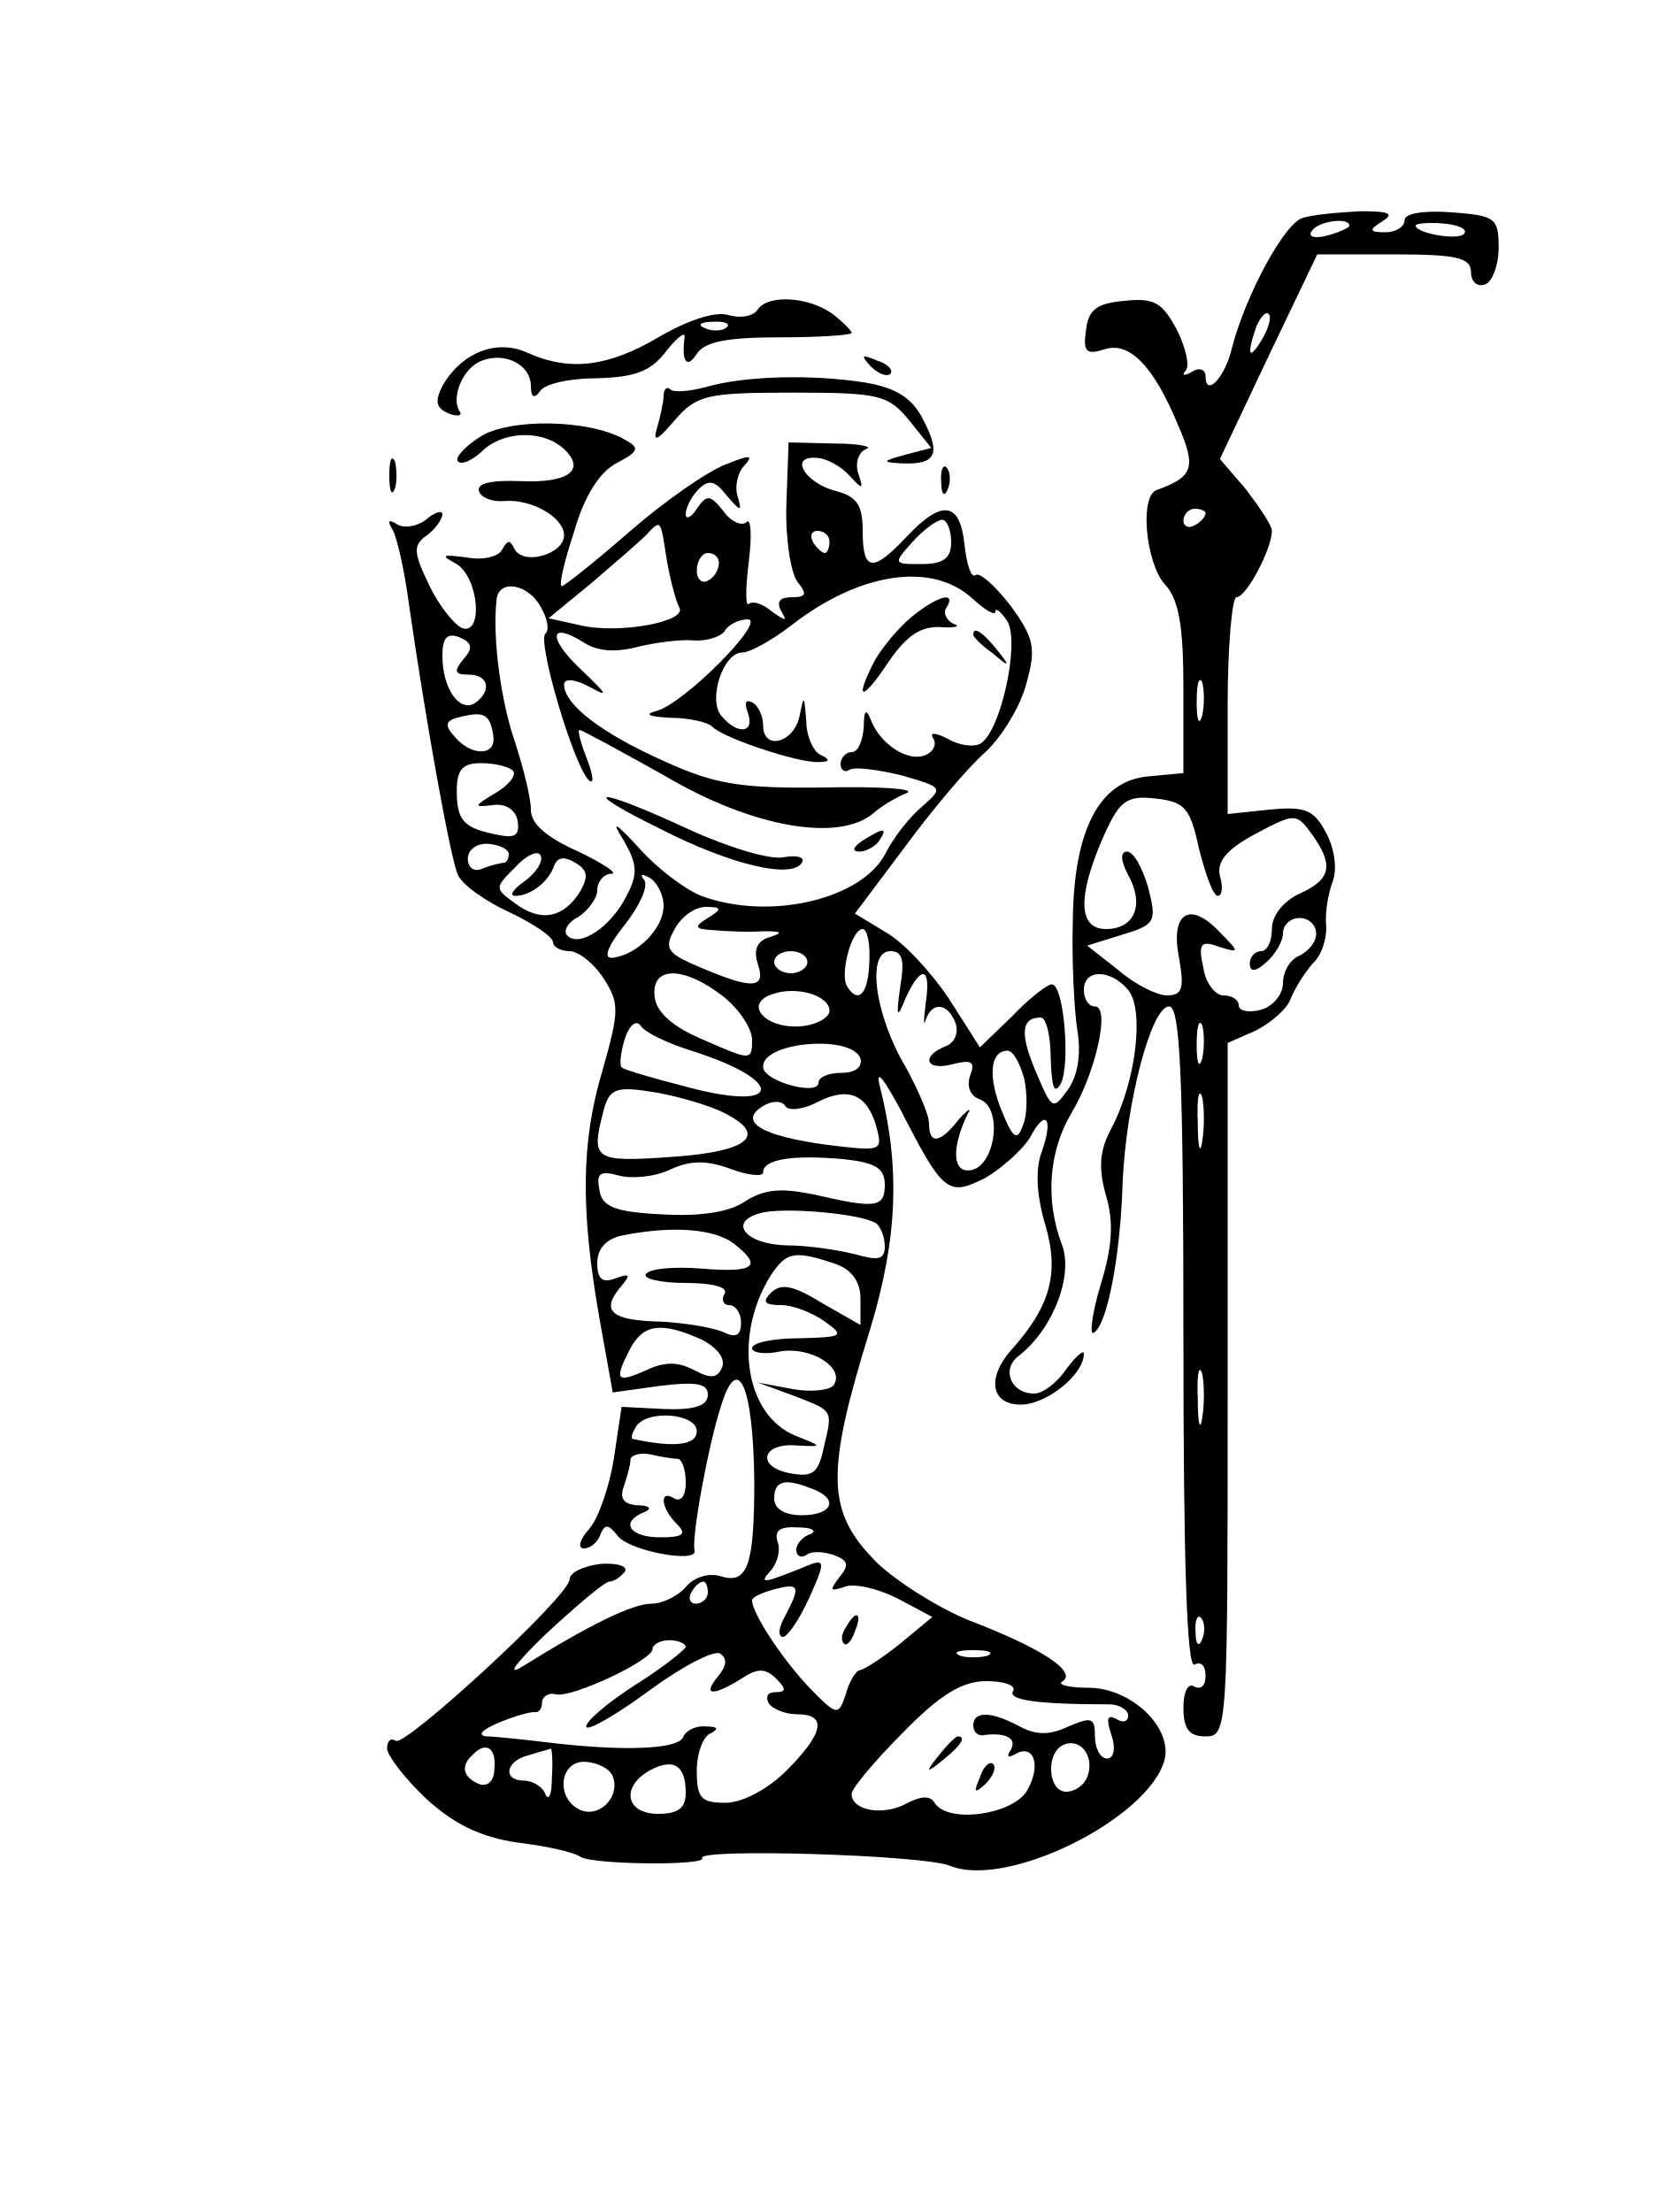
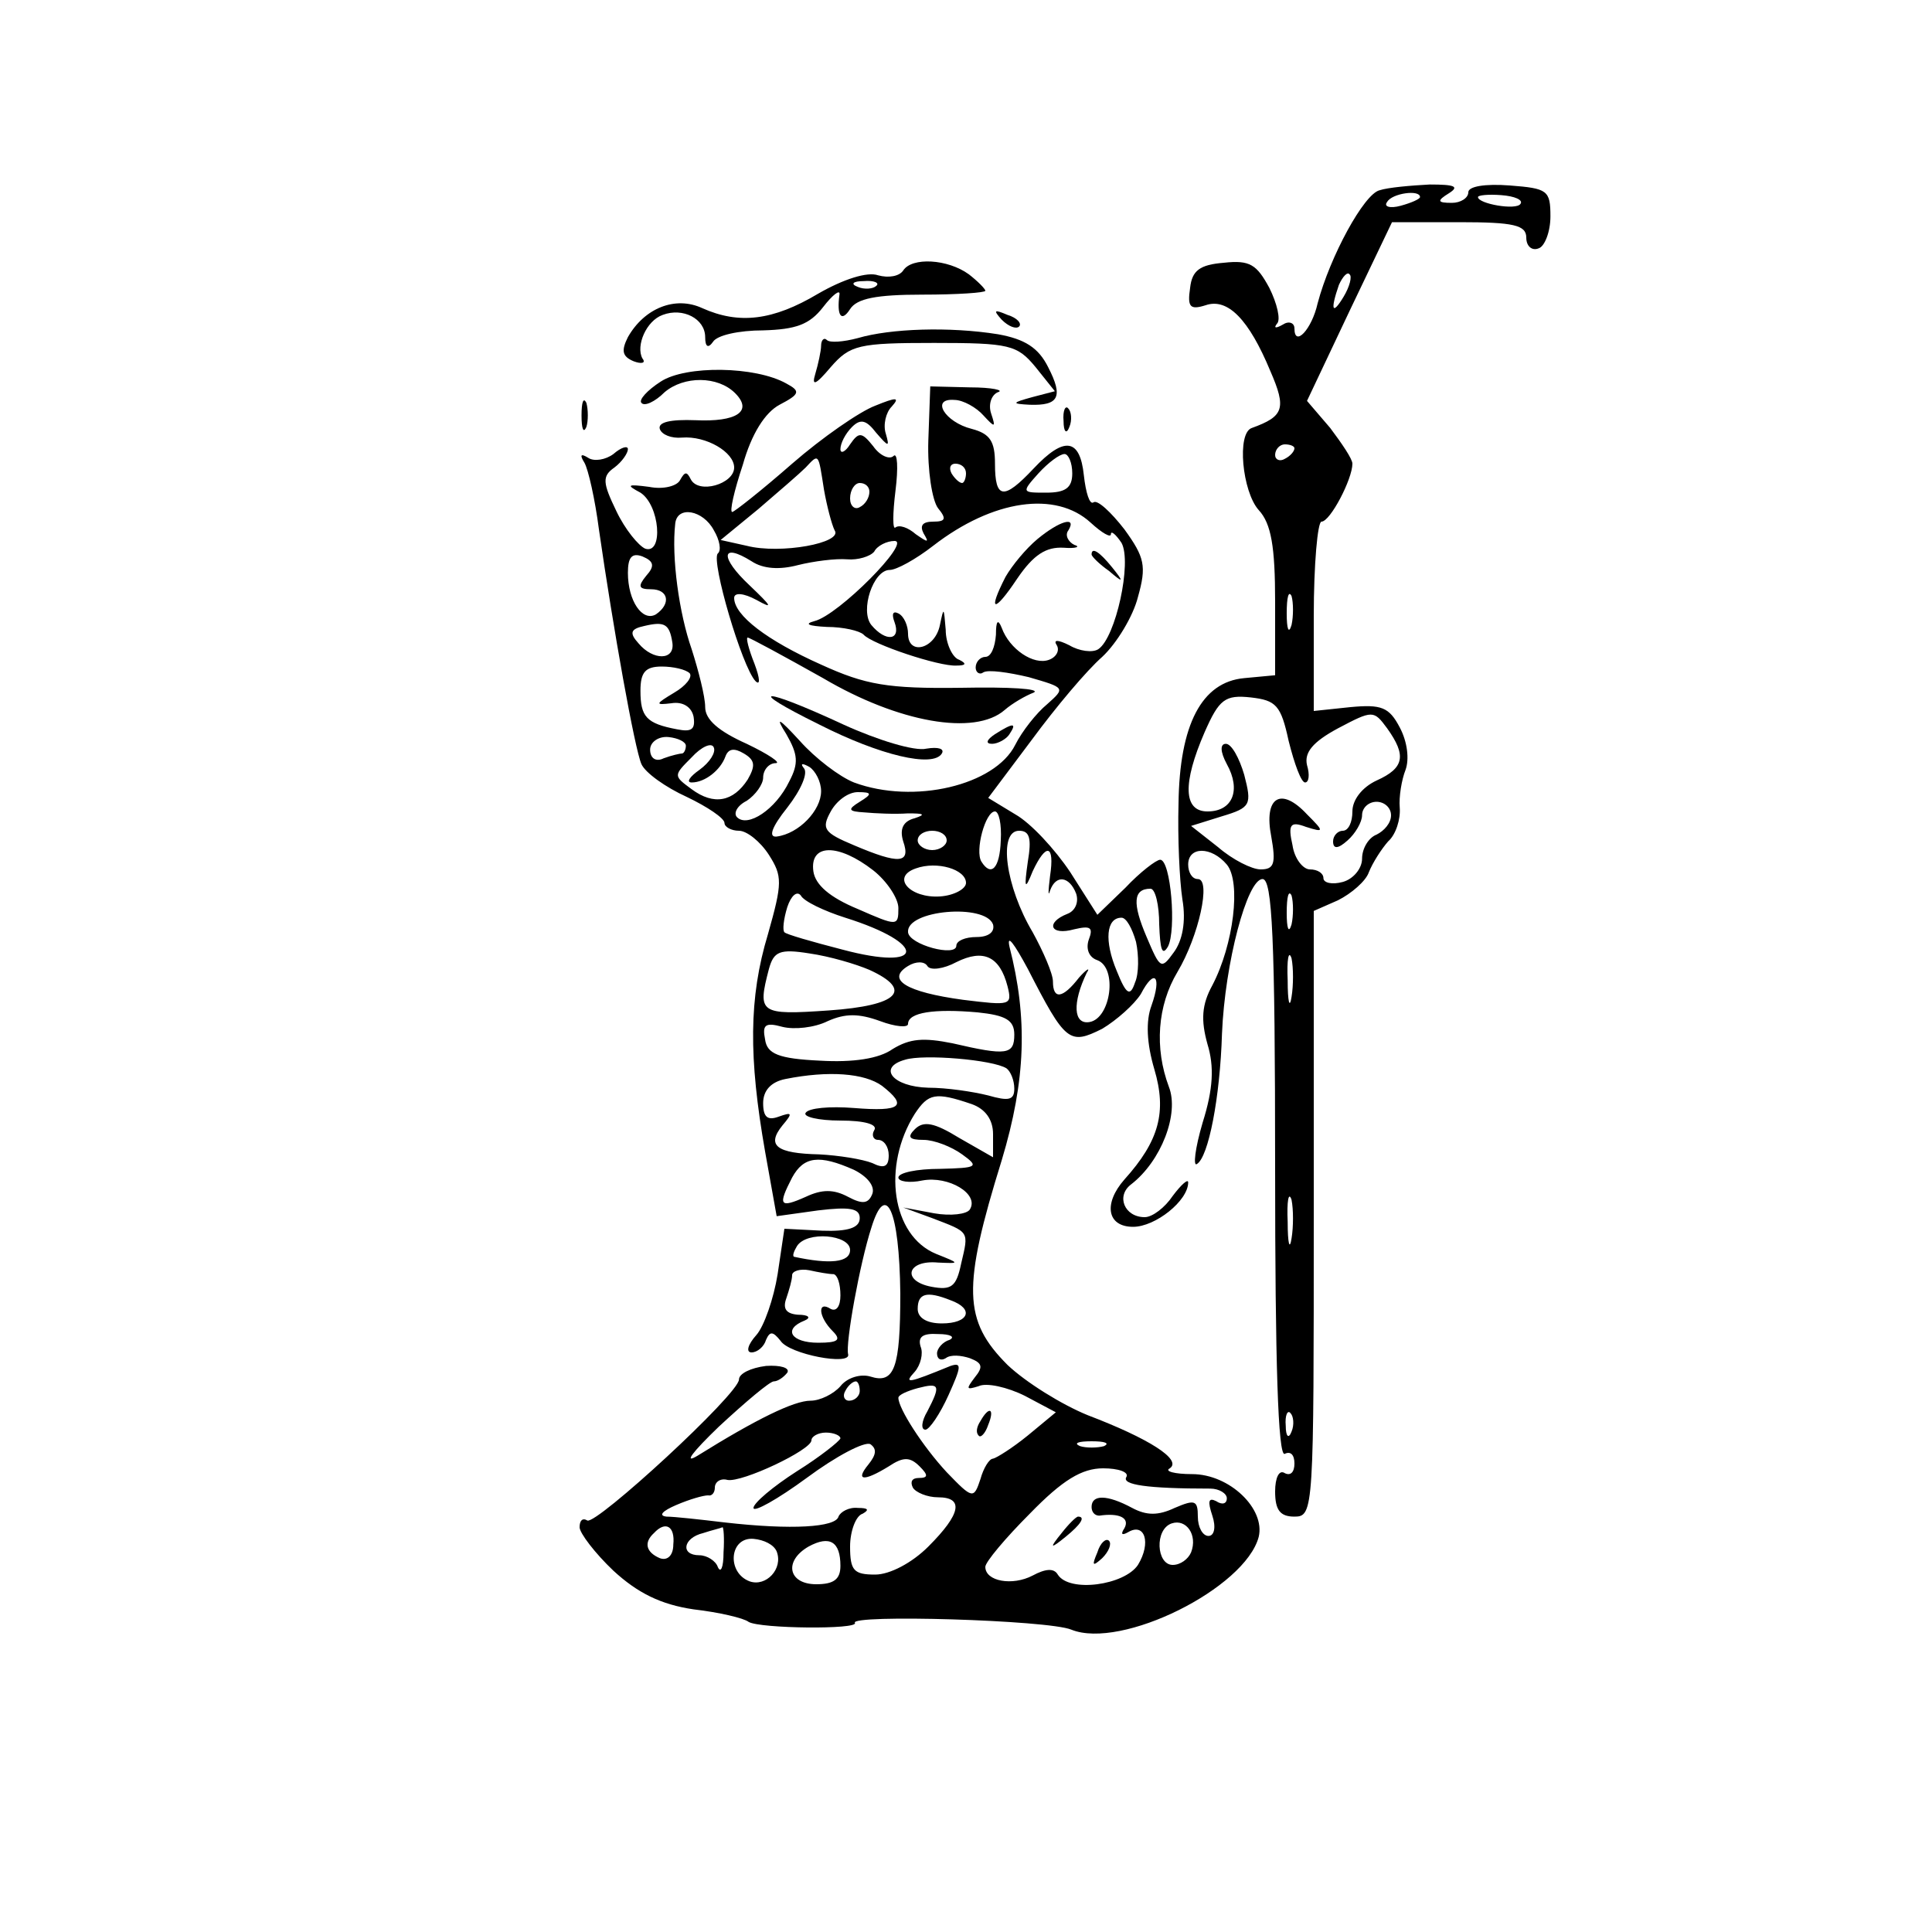
- <svg xmlns="http://www.w3.org/2000/svg" version="1.0" width="150pt" height="200pt" viewBox="0 0 150 200" preserveAspectRatio="xMidYMid meet">
+ <svg xmlns="http://www.w3.org/2000/svg" version="1.0" width="32px" height="32px" viewBox="0 0 150 200" preserveAspectRatio="xMidYMid meet">
  <g transform="translate(0,200) scale(0.1,-0.1)" fill="#000000" stroke="none">
+     <rect x="0" fill="none" width="32" height="32" />
    <path d="M1178 1803 c-16 -4 -51 -68 -64 -117 -6 -27 -24 -46 -24 -26 0 6 -6 8 -12 4 -7 -4 -10 -4 -6 1 4 4 0 21 -8 37 -13 24 -20 29 -47 26 -25 -2 -33 -8 -35 -26 -3 -20 0 -23 16 -18 23 8 45 -15 67 -68 17 -39 14 -47 -19 -59 -16 -5 -10 -66 7 -85 13 -14 17 -38 17 -95 l0 -76 -32 -3 c-44 -4 -67 -48 -68 -130 -1 -35 1 -79 4 -99 4 -23 0 -43 -9 -55 -13 -18 -14 -17 -28 16 -15 35 -14 50 4 50 5 0 9 -17 9 -37 1 -26 3 -33 9 -23 9 17 3 90 -8 90 -4 0 -21 -13 -36 -29 l-29 -28 -28 44 c-16 24 -41 51 -57 60 l-28 17 45 60 c25 34 57 72 73 86 15 14 32 42 37 62 9 32 7 41 -14 70 -14 18 -28 31 -32 28 -4 -3 -8 10 -10 28 -4 38 -20 41 -52 7 -31 -33 -40 -32 -40 5 0 23 -5 31 -24 36 -28 7 -43 32 -18 30 9 0 23 -8 30 -16 12 -13 13 -13 8 2 -3 9 0 19 7 22 7 2 -6 5 -29 5 l-41 1 -2 -56 c-1 -31 4 -62 10 -70 9 -11 8 -14 -5 -14 -11 0 -14 -4 -10 -12 6 -10 5 -10 -8 -1 -8 7 -17 10 -21 7 -3 -3 -3 14 0 38 3 24 2 40 -2 36 -4 -4 -14 0 -21 10 -12 15 -15 15 -24 2 -5 -8 -10 -10 -10 -5 0 6 5 16 12 23 9 9 15 7 25 -6 13 -15 14 -15 10 -1 -3 9 0 22 6 28 9 10 5 10 -17 1 -16 -6 -55 -33 -86 -60 -32 -28 -60 -50 -62 -50 -3 0 2 22 11 49 9 32 23 54 38 62 21 11 22 14 7 22 -32 18 -104 19 -130 2 -14 -9 -23 -19 -20 -22 3 -4 14 1 24 11 20 17 55 17 73 -1 19 -19 1 -30 -41 -28 -26 1 -39 -2 -37 -9 2 -6 12 -10 23 -9 25 2 54 -15 54 -31 0 -17 -37 -28 -45 -12 -4 8 -6 8 -11 -1 -3 -6 -17 -10 -32 -7 -23 3 -24 2 -9 -6 20 -13 24 -64 5 -58 -7 3 -21 20 -30 39 -14 29 -15 36 -2 45 8 6 14 15 14 19 0 4 -7 2 -15 -5 -8 -6 -20 -8 -26 -4 -8 5 -9 3 -4 -5 4 -7 11 -38 15 -69 15 -104 37 -227 44 -243 4 -9 25 -24 47 -34 21 -10 39 -22 39 -27 0 -4 7 -8 15 -8 8 0 22 -11 31 -25 14 -22 14 -29 -1 -82 -20 -66 -20 -128 -3 -225 l12 -67 43 6 c33 4 43 2 43 -8 0 -10 -12 -14 -39 -13 l-39 2 -7 -47 c-4 -25 -14 -54 -22 -63 -9 -10 -11 -18 -5 -18 6 0 13 6 15 13 4 9 7 9 15 -1 9 -14 73 -26 70 -14 -3 11 12 94 24 131 15 49 29 19 30 -68 0 -77 -6 -94 -31 -86 -10 3 -24 -1 -31 -10 -7 -8 -21 -15 -31 -15 -17 0 -56 -19 -117 -57 -15 -9 -5 4 22 30 28 26 53 47 57 47 4 0 10 4 14 9 3 5 -7 8 -22 7 -16 -2 -28 -8 -28 -14 0 -15 -148 -151 -157 -146 -5 3 -8 0 -8 -7 0 -6 16 -27 35 -45 25 -23 49 -35 83 -40 26 -3 52 -9 57 -13 12 -7 114 -8 110 -1 -6 9 200 3 224 -7 52 -21 180 43 194 96 7 29 -30 65 -69 65 -18 0 -29 3 -23 6 13 9 -22 31 -85 55 -27 11 -64 34 -83 52 -46 46 -47 80 -6 212 25 83 27 147 8 221 -3 14 5 3 19 -23 39 -76 43 -79 77 -62 15 9 33 25 40 36 14 27 22 19 11 -12 -6 -16 -5 -39 3 -66 13 -44 5 -74 -31 -114 -22 -25 -18 -49 9 -49 23 0 57 27 57 46 0 4 -7 -2 -16 -14 -8 -12 -21 -22 -29 -22 -21 0 -30 22 -14 34 31 24 50 73 39 101 -15 40 -12 84 9 119 22 37 35 96 21 96 -6 0 -10 7 -10 15 0 19 24 19 40 0 15 -18 7 -83 -15 -125 -11 -20 -12 -36 -5 -61 7 -23 6 -46 -5 -81 -8 -27 -10 -46 -6 -43 12 7 24 69 26 135 3 73 26 160 42 160 10 0 13 -60 13 -301 0 -197 3 -298 10 -294 6 3 10 -1 10 -10 0 -9 -4 -13 -10 -10 -6 4 -10 -5 -10 -19 0 -19 5 -26 20 -26 20 0 20 7 20 313 l0 314 25 11 c14 7 29 20 32 29 4 10 13 24 20 32 8 7 13 23 12 35 -1 11 2 29 6 39 4 11 2 29 -6 44 -11 21 -19 24 -51 21 l-38 -4 0 98 c0 54 4 98 8 98 9 0 32 44 32 60 0 5 -11 21 -23 37 l-24 28 44 93 44 92 70 0 c56 0 69 -3 69 -16 0 -9 6 -14 13 -11 6 2 12 17 12 33 0 27 -3 29 -42 32 -26 2 -43 -1 -43 -7 0 -6 -8 -11 -17 -11 -15 0 -16 2 -3 10 11 7 6 9 -20 9 -19 -1 -43 -3 -52 -6z m42 -7 c0 -2 -9 -6 -20 -9 -11 -3 -18 -1 -14 4 5 9 34 13 34 5z m104 -7 c-4 -7 -44 0 -44 7 0 2 11 3 24 2 14 -1 23 -5 20 -9z m-183 -96 c-12 -20 -14 -14 -5 12 4 9 9 14 11 11 3 -2 0 -13 -6 -23z m-51 -157 c0 -3 -4 -8 -10 -11 -5 -3 -10 -1 -10 4 0 6 5 11 10 11 6 0 10 -2 10 -4z m-487 -43 c3 -17 8 -36 11 -42 9 -13 -56 -25 -91 -16 l-27 6 39 32 c21 18 43 37 49 43 14 15 13 15 19 -23z m257 17 c0 -15 -7 -20 -27 -20 -25 0 -26 0 -8 20 10 11 22 20 27 20 4 0 8 -9 8 -20z m-110 0 c0 -5 -2 -10 -4 -10 -3 0 -8 5 -11 10 -3 6 -1 10 4 10 6 0 11 -4 11 -10z m-100 -19 c0 -6 -4 -13 -10 -16 -5 -3 -10 1 -10 9 0 9 5 16 10 16 6 0 10 -4 10 -9z m229 -32 c12 -11 21 -16 21 -12 0 4 5 0 11 -9 11 -20 -6 -98 -24 -110 -6 -4 -20 -2 -30 4 -12 6 -17 6 -13 0 3 -5 0 -12 -8 -15 -16 -6 -41 11 -49 33 -4 10 -6 7 -6 -7 -1 -13 -5 -23 -11 -23 -5 0 -10 -5 -10 -11 0 -5 4 -8 8 -5 5 3 26 0 47 -5 38 -11 38 -11 19 -28 -11 -9 -26 -28 -33 -42 -21 -42 -105 -62 -167 -39 -15 6 -40 25 -56 43 -22 24 -26 26 -14 7 12 -21 13 -30 3 -49 -14 -29 -43 -48 -54 -37 -4 4 0 12 10 17 9 6 17 17 17 24 0 8 6 15 13 15 6 0 -7 9 -30 20 -29 13 -43 25 -43 38 0 11 -7 38 -14 60 -13 37 -21 95 -17 130 2 19 29 14 40 -7 6 -10 8 -21 4 -24 -7 -8 25 -117 39 -132 5 -5 5 2 -1 18 -6 15 -9 27 -7 27 2 0 37 -19 78 -42 78 -46 157 -60 188 -33 8 7 22 15 30 18 8 4 -25 6 -75 5 -76 -1 -99 3 -145 24 -56 25 -90 51 -90 69 0 6 10 5 23 -2 18 -10 16 -7 -7 15 -31 29 -30 45 2 25 12 -8 29 -9 48 -4 16 4 39 7 51 6 11 -1 24 3 28 8 3 6 13 11 21 11 18 0 -58 -77 -83 -83 -11 -3 -6 -5 13 -6 17 0 34 -4 38 -8 9 -10 78 -33 96 -32 10 0 11 2 3 6 -7 2 -14 17 -14 31 -2 24 -2 24 -6 5 -5 -25 -33 -32 -33 -9 0 8 -4 18 -10 21 -6 3 -7 -1 -4 -9 7 -19 -9 -21 -24 -3 -12 15 2 57 19 57 7 0 27 11 45 25 62 48 127 57 163 24z m-460 -55 c-9 -11 -8 -14 5 -14 18 0 21 -15 5 -26 -14 -8 -29 14 -29 43 0 16 4 21 15 17 12 -5 13 -10 4 -20z m668 -51 c-3 -10 -5 -4 -5 12 0 17 2 24 5 18 2 -7 2 -21 0 -30z m-641 -18 c3 -19 -20 -19 -35 -1 -10 11 -8 15 6 18 21 5 26 2 29 -17z m18 -32 c3 -4 -4 -13 -16 -20 -20 -12 -20 -13 -3 -11 12 2 21 -4 23 -14 2 -13 -2 -16 -17 -13 -32 6 -38 13 -38 40 0 19 5 25 22 25 12 0 25 -3 29 -7z m620 -70 c6 -24 13 -43 17 -43 4 0 5 8 2 18 -3 13 6 24 32 38 36 19 37 19 51 0 20 -28 18 -41 -11 -54 -15 -7 -25 -20 -25 -32 0 -11 -4 -20 -10 -20 -5 0 -10 -5 -10 -11 0 -8 5 -8 15 1 8 7 15 19 15 26 0 8 7 14 15 14 8 0 15 -6 15 -14 0 -8 -7 -16 -15 -20 -8 -3 -15 -14 -15 -25 0 -10 -9 -21 -20 -24 -11 -3 -20 -1 -20 4 0 5 -6 9 -14 9 -7 0 -16 11 -18 25 -5 22 -2 25 14 19 19 -6 19 -5 1 13 -27 29 -45 18 -37 -23 5 -28 3 -34 -11 -34 -9 0 -29 10 -44 23 l-28 22 32 10 c30 9 31 12 23 43 -5 17 -13 32 -19 32 -6 0 -6 -8 1 -21 15 -27 6 -49 -20 -49 -25 0 -26 29 -3 82 15 34 21 39 48 36 26 -3 31 -8 39 -45z m-624 -5 c0 -4 -2 -8 -4 -8 -2 0 -11 -2 -19 -5 -8 -4 -14 0 -14 9 0 8 9 14 19 13 10 -1 18 -5 18 -9z m14 -25 c-10 -7 -14 -13 -8 -13 14 0 30 13 35 27 3 8 9 9 19 3 12 -7 12 -13 4 -27 -15 -23 -35 -27 -58 -10 -19 14 -19 14 0 33 10 11 21 16 23 10 2 -5 -4 -15 -15 -23z m126 -22 c0 -20 -23 -44 -46 -47 -9 -1 -5 10 11 30 14 18 22 36 17 41 -4 5 -1 5 6 1 6 -4 12 -15 12 -25z m40 -11 c-13 -8 -12 -10 5 -11 11 -1 31 -2 45 -1 16 0 19 -1 7 -5 -12 -3 -16 -11 -12 -24 8 -23 -4 -24 -51 -4 -31 13 -34 17 -24 35 6 11 18 20 28 20 15 0 15 -2 2 -10z m146 -40 c-1 -29 -10 -38 -20 -22 -7 11 4 52 14 52 4 0 7 -13 6 -30z m-56 0 c0 -5 -7 -10 -15 -10 -8 0 -15 5 -15 10 0 6 7 10 15 10 8 0 15 -4 15 -10z m84 -22 c-4 -28 -3 -30 5 -10 14 30 23 28 18 -5 -2 -16 -2 -22 0 -15 6 17 20 15 27 -3 3 -9 -1 -18 -9 -21 -23 -9 -18 -23 7 -16 17 4 20 2 15 -11 -3 -9 0 -18 9 -21 21 -8 14 -60 -8 -64 -17 -3 -18 20 -3 51 4 6 0 4 -8 -5 -17 -22 -27 -23 -27 -4 0 8 -10 31 -21 51 -28 47 -36 105 -14 105 11 0 13 -8 9 -32z m-160 -9 c14 -11 26 -29 26 -39 0 -19 -1 -19 -42 -1 -29 12 -44 25 -46 39 -4 29 26 29 62 1z m96 -13 c0 -6 -12 -13 -27 -14 -31 -2 -51 20 -25 29 22 8 52 -1 52 -15z m-125 -36 c86 -27 83 -56 -3 -33 -31 8 -59 16 -60 18 -2 2 -1 13 3 26 4 12 10 17 14 12 3 -6 24 -16 46 -23z m462 -7 c-3 -10 -5 -4 -5 12 0 17 2 24 5 18 2 -7 2 -21 0 -30z m-309 0 c2 -8 -5 -13 -17 -13 -12 0 -21 -4 -21 -9 0 -12 -49 1 -50 14 -2 23 80 30 88 8z m148 -18 c3 -14 3 -33 -1 -42 -5 -15 -9 -13 -19 12 -13 31 -11 55 5 55 5 0 11 -11 15 -25z m-276 -29 c46 -21 30 -37 -42 -42 -72 -5 -74 -3 -62 43 5 18 11 21 42 16 21 -3 48 -11 62 -17z m143 -17 c5 -20 3 -20 -46 -14 -59 8 -80 21 -57 35 8 5 17 5 20 0 3 -5 17 -3 30 4 28 14 45 6 53 -25z m294 -11 c-2 -13 -4 -5 -4 17 -1 22 1 32 4 23 2 -10 2 -28 0 -40z m-287 -39 c0 -21 -8 -22 -64 -9 -30 6 -44 5 -62 -6 -14 -10 -41 -14 -75 -12 -43 2 -55 7 -57 22 -3 15 0 18 18 13 12 -3 33 -1 47 6 18 8 32 8 54 0 16 -6 29 -7 29 -3 0 12 27 16 72 12 29 -3 38 -8 38 -23z m-8 -35 c4 -3 8 -12 8 -21 0 -12 -6 -13 -27 -7 -16 4 -43 8 -62 8 -37 1 -53 21 -24 29 19 6 91 0 105 -9z m-129 -18 c27 -21 20 -27 -29 -23 -25 2 -47 0 -50 -5 -3 -4 13 -8 36 -8 25 0 39 -4 35 -10 -3 -5 -1 -10 4 -10 6 0 11 -7 11 -16 0 -12 -5 -14 -17 -8 -10 4 -35 8 -55 9 -44 1 -55 9 -38 30 11 13 10 14 -4 9 -11 -4 -16 -1 -16 14 0 13 8 22 23 25 45 9 82 6 100 -7z m93 -19 c14 -5 22 -16 22 -31 l0 -24 -35 20 c-26 16 -37 18 -46 9 -8 -8 -6 -11 9 -11 11 0 29 -7 40 -15 18 -13 16 -14 -23 -15 -24 0 -43 -4 -43 -9 0 -4 11 -6 25 -3 27 5 59 -14 49 -30 -3 -5 -20 -7 -37 -4 l-32 6 30 -11 c39 -15 38 -13 30 -47 -5 -24 -10 -28 -31 -24 -31 6 -25 28 7 25 23 -1 23 -1 -2 9 -46 19 -56 91 -22 145 14 21 21 23 59 10z m-122 -68 c14 -7 22 -17 19 -25 -4 -10 -10 -11 -25 -3 -15 8 -27 8 -44 0 -27 -12 -29 -9 -14 20 12 22 28 24 64 8z m453 -71 c-2 -13 -4 -5 -4 17 -1 22 1 32 4 23 2 -10 2 -28 0 -40z m-457 -12 c0 -13 -21 -15 -58 -7 -2 1 0 6 3 11 10 16 55 12 55 -4z m-17 -25 c4 -1 7 -10 7 -22 0 -11 -4 -17 -10 -14 -14 9 -13 -8 2 -23 9 -9 6 -12 -15 -12 -28 0 -37 14 -14 23 7 3 4 6 -7 6 -12 1 -16 6 -12 17 3 9 6 19 6 24 0 4 8 7 18 5 9 -2 20 -4 25 -4z m121 -27 c25 -9 19 -24 -9 -24 -16 0 -25 6 -25 15 0 16 9 19 34 9z m-1 -41 c-7 -2 -13 -9 -13 -14 0 -6 4 -8 9 -5 5 4 16 3 25 0 13 -5 14 -9 5 -20 -9 -12 -9 -13 4 -9 8 4 30 -1 48 -10 l32 -17 -29 -24 c-16 -13 -32 -23 -36 -24 -4 0 -10 -10 -13 -21 -7 -21 -8 -21 -35 7 -25 27 -50 66 -50 77 0 3 9 7 20 10 23 6 24 3 10 -24 -6 -10 -7 -19 -2 -19 4 0 15 16 24 36 13 29 14 34 2 30 -44 -18 -49 -19 -37 -6 6 7 9 19 6 26 -3 10 2 14 18 13 13 0 18 -3 12 -6z m-93 -53 c0 -5 -5 -10 -11 -10 -5 0 -7 5 -4 10 3 6 8 10 11 10 2 0 4 -4 4 -10z m447 -42 c-3 -8 -6 -5 -6 6 -1 11 2 17 5 13 3 -3 4 -12 1 -19z m-467 -7 c-1 -3 -21 -19 -45 -34 -25 -16 -45 -33 -45 -38 0 -5 25 9 55 31 31 23 60 38 66 35 7 -5 6 -11 -2 -21 -14 -17 -5 -18 21 -2 15 10 22 10 32 0 9 -9 9 -12 -1 -12 -7 0 -9 -4 -6 -10 3 -5 15 -10 26 -10 27 0 24 -17 -10 -51 -17 -17 -40 -29 -55 -29 -22 0 -26 4 -26 29 0 16 6 32 13 34 7 4 6 6 -5 6 -9 1 -18 -4 -20 -9 -3 -11 -48 -14 -118 -6 -25 3 -52 6 -60 6 -9 1 -4 6 10 12 14 6 28 10 33 10 4 -1 7 3 7 8 0 6 6 10 13 8 15 -3 87 31 87 41 0 4 7 8 15 8 8 0 15 -3 15 -6z m273 -8 c-7 -2 -19 -2 -25 0 -7 3 -2 5 12 5 14 0 19 -2 13 -5z m23 -32 c-5 -8 21 -12 87 -12 9 0 17 -5 17 -10 0 -6 -5 -7 -11 -3 -8 4 -9 0 -4 -15 4 -12 2 -21 -4 -21 -6 0 -11 9 -11 20 0 17 -3 18 -24 9 -17 -8 -29 -8 -44 0 -26 14 -42 14 -42 1 0 -5 3 -9 8 -9 20 3 32 -2 26 -13 -4 -6 -3 -8 4 -4 17 10 24 -11 10 -34 -14 -21 -71 -29 -83 -10 -4 7 -13 6 -26 -1 -21 -11 -49 -6 -49 9 0 5 21 30 46 55 34 35 54 47 76 47 16 0 27 -4 24 -9z m67 -78 c-3 -7 -11 -13 -19 -13 -17 0 -19 37 -1 43 15 5 27 -12 20 -30z m-536 8 c0 -11 -6 -17 -14 -14 -14 6 -17 16 -6 26 12 13 22 7 20 -12z m52 -8 c0 -16 -3 -22 -6 -15 -2 6 -11 12 -19 12 -20 0 -17 18 4 23 9 3 18 5 20 6 1 0 2 -11 1 -26z m55 1 c7 -18 -11 -37 -28 -31 -24 9 -21 46 4 44 11 -1 21 -6 24 -13z m66 -15 c0 -14 -7 -19 -25 -19 -29 0 -34 24 -8 39 22 12 33 5 33 -20z" />
    <path d="M824 1442 c-12 -10 -26 -27 -33 -39 -19 -37 -12 -38 12 -2 17 25 30 33 48 32 13 -1 18 1 11 3 -6 3 -10 10 -6 15 9 15 -9 10 -32 -9z" />
    <path d="M880 1426 c0 -2 8 -10 18 -17 15 -13 16 -12 3 4 -13 16 -21 21 -21 13z" />
    <path d="M598 1250 c63 -32 118 -45 127 -30 3 5 -4 7 -16 5 -12 -3 -51 9 -86 25 -84 39 -104 39 -25 0z" />
    <path d="M780 1240 c-9 -6 -10 -10 -3 -10 6 0 15 5 18 10 8 12 4 12 -15 0z" />
    <path d="M765 529 c-4 -6 -5 -12 -2 -15 2 -3 7 2 10 11 7 17 1 20 -8 4z" />
    <path d="M849 413 c-13 -16 -12 -17 4 -4 16 13 21 21 13 21 -2 0 -10 -8 -17 -17z" />
    <path d="M886 393 c-6 -14 -5 -15 5 -6 7 7 10 15 7 18 -3 3 -9 -2 -12 -12z" />
    <path d="M685 1720 c-4 -6 -15 -8 -26 -5 -11 4 -36 -4 -62 -19 -47 -28 -82 -32 -120 -15 -28 13 -60 0 -77 -30 -7 -14 -6 -20 6 -25 8 -3 13 -2 9 3 -7 13 4 39 21 45 21 8 44 -4 44 -23 0 -10 3 -12 8 -5 4 7 27 12 52 12 34 1 48 6 62 24 10 13 18 19 17 13 -3 -22 2 -29 11 -15 7 11 27 15 75 15 36 0 65 2 65 4 0 2 -8 10 -17 17 -22 16 -59 18 -68 4z m-28 -16 c-3 -3 -12 -4 -19 -1 -8 3 -5 6 6 6 11 1 17 -2 13 -5z" />
    <path d="M787 1669 c7 -7 15 -10 18 -7 3 3 -2 9 -12 12 -14 6 -15 5 -6 -5z" />
    <path d="M638 1650 c-15 -4 -29 -5 -32 -2 -3 3 -6 0 -6 -6 0 -5 -3 -19 -6 -29 -4 -13 0 -12 16 7 20 23 29 25 107 25 78 0 86 -2 105 -25 l20 -25 -23 -6 c-22 -6 -22 -7 -3 -8 30 -1 35 8 19 39 -10 20 -24 29 -52 34 -50 8 -111 6 -145 -4z" />
    <path d="M352 1570 c0 -14 2 -19 5 -12 2 6 2 18 0 25 -3 6 -5 1 -5 -13z" />
    <path d="M851 1564 c0 -11 3 -14 6 -6 3 7 2 16 -1 19 -3 4 -6 -2 -5 -13z" />
  </g>
</svg>
